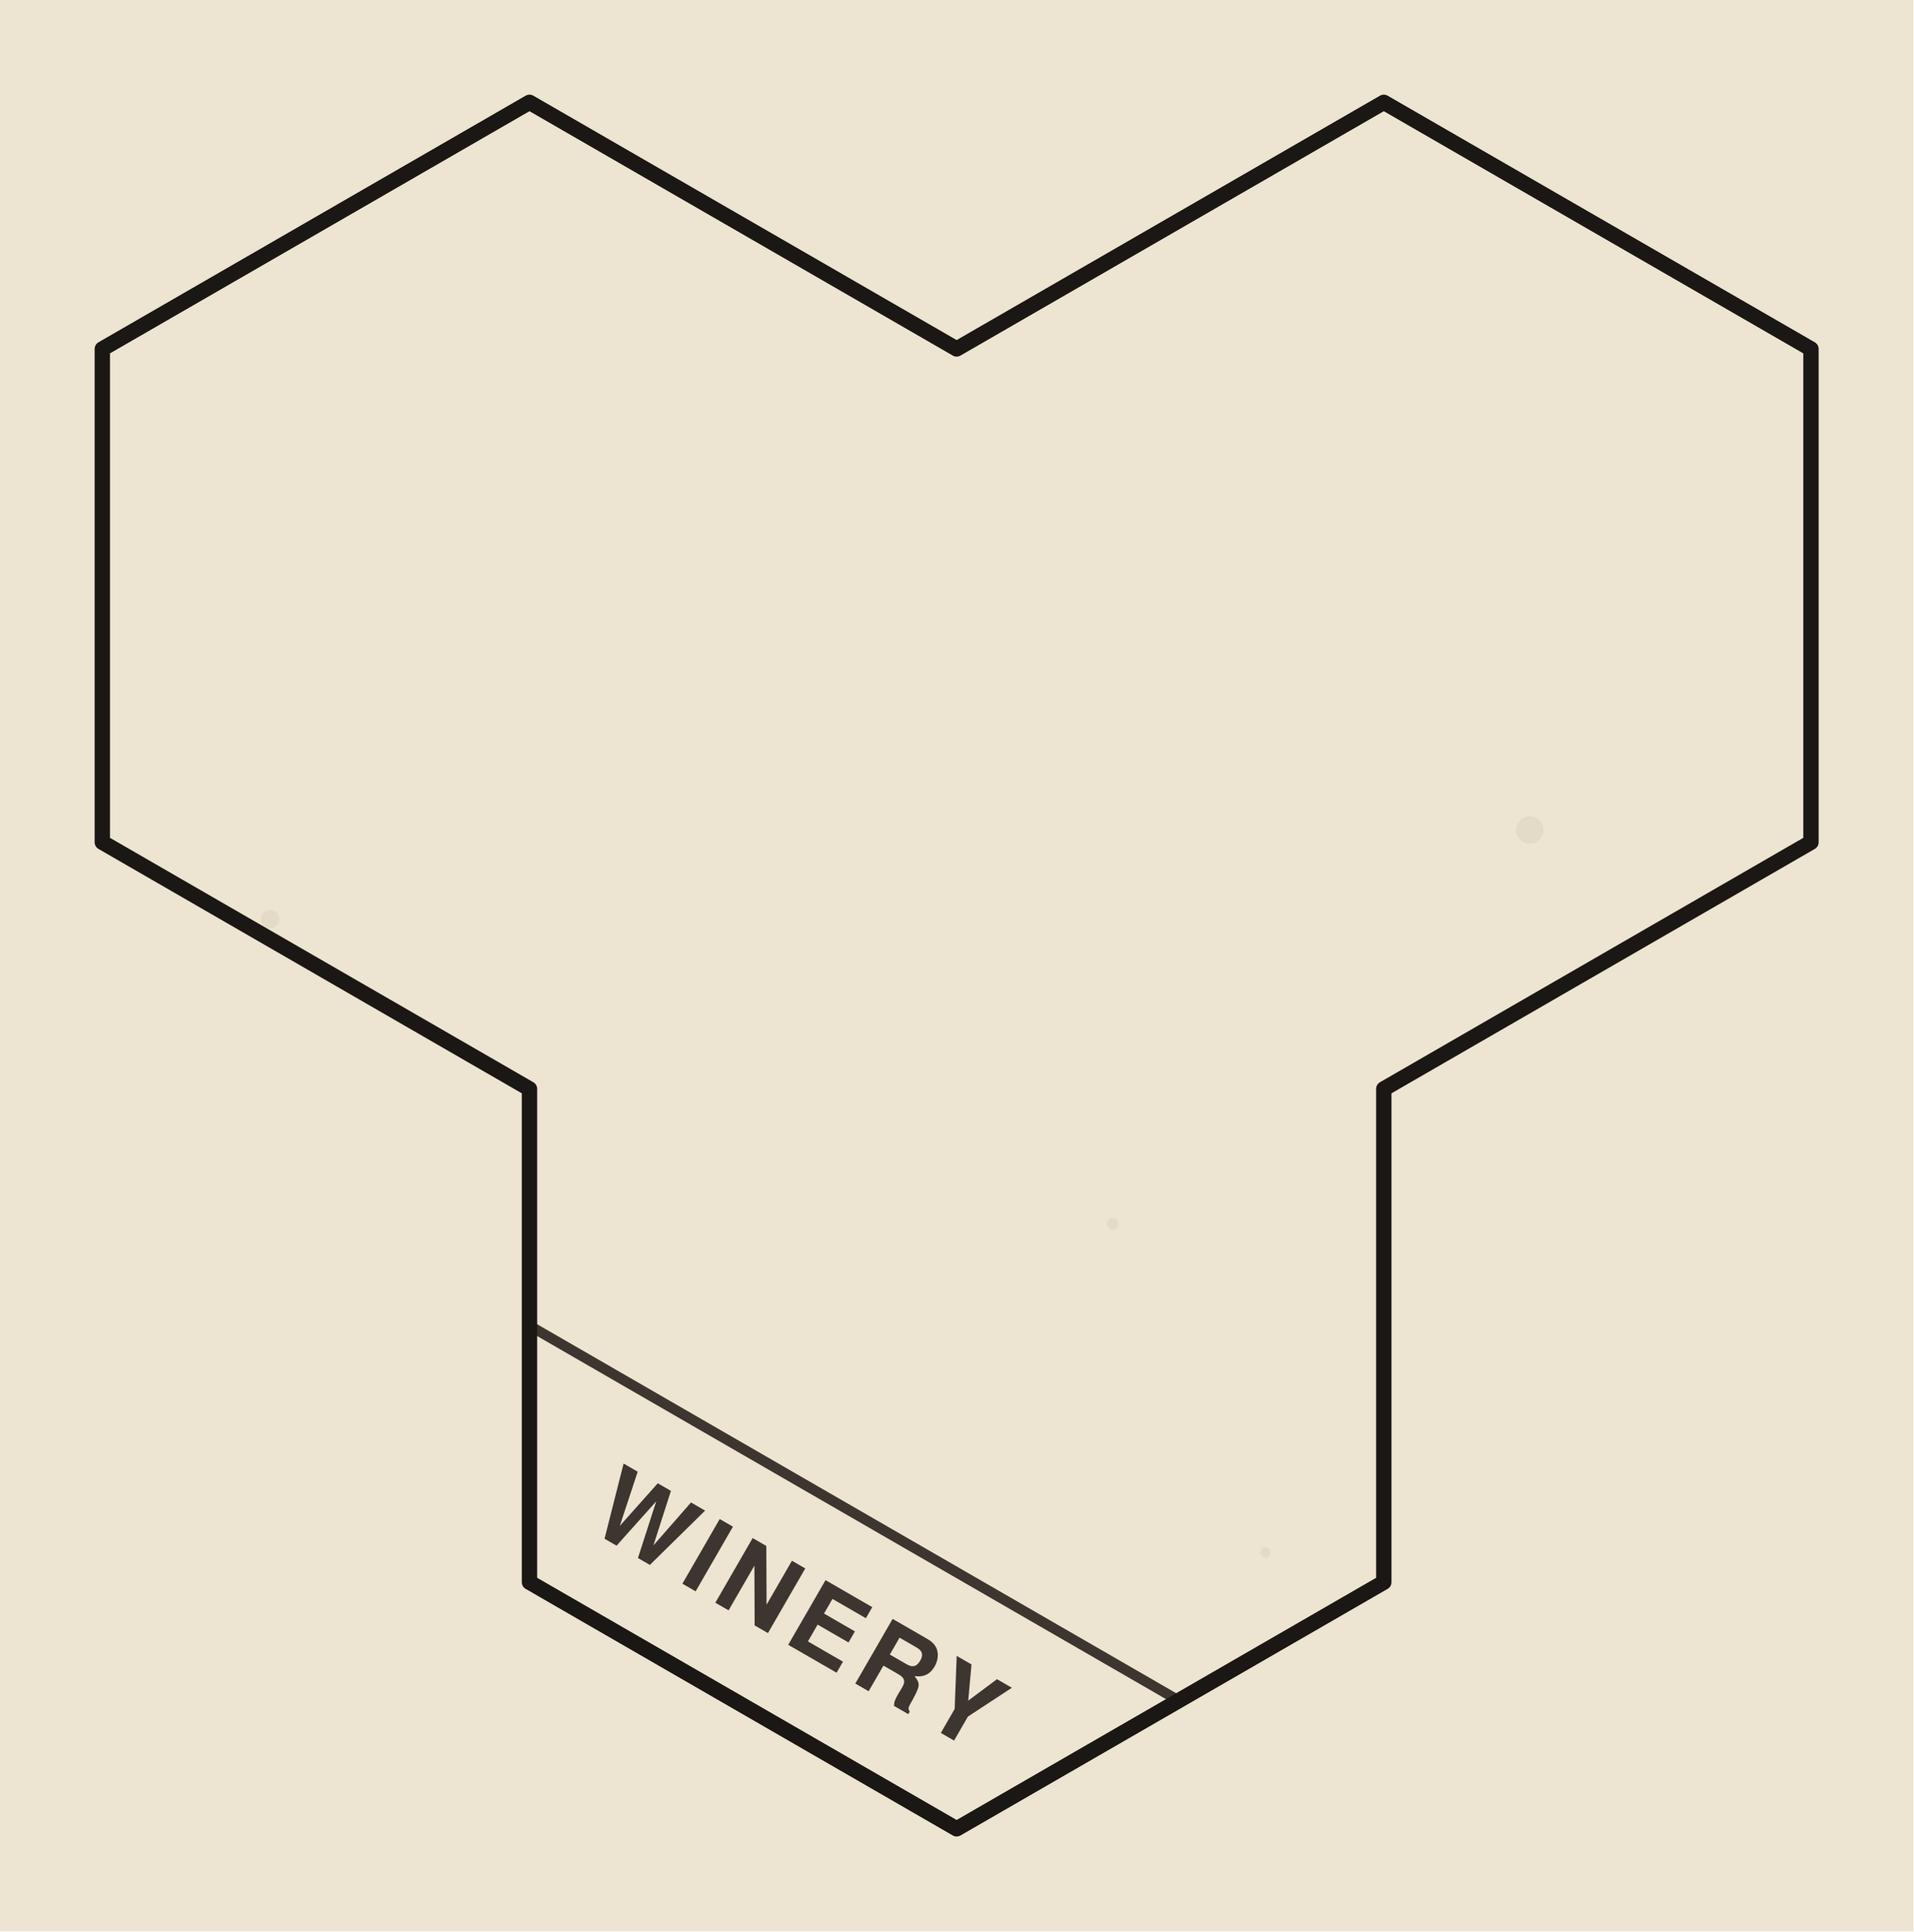
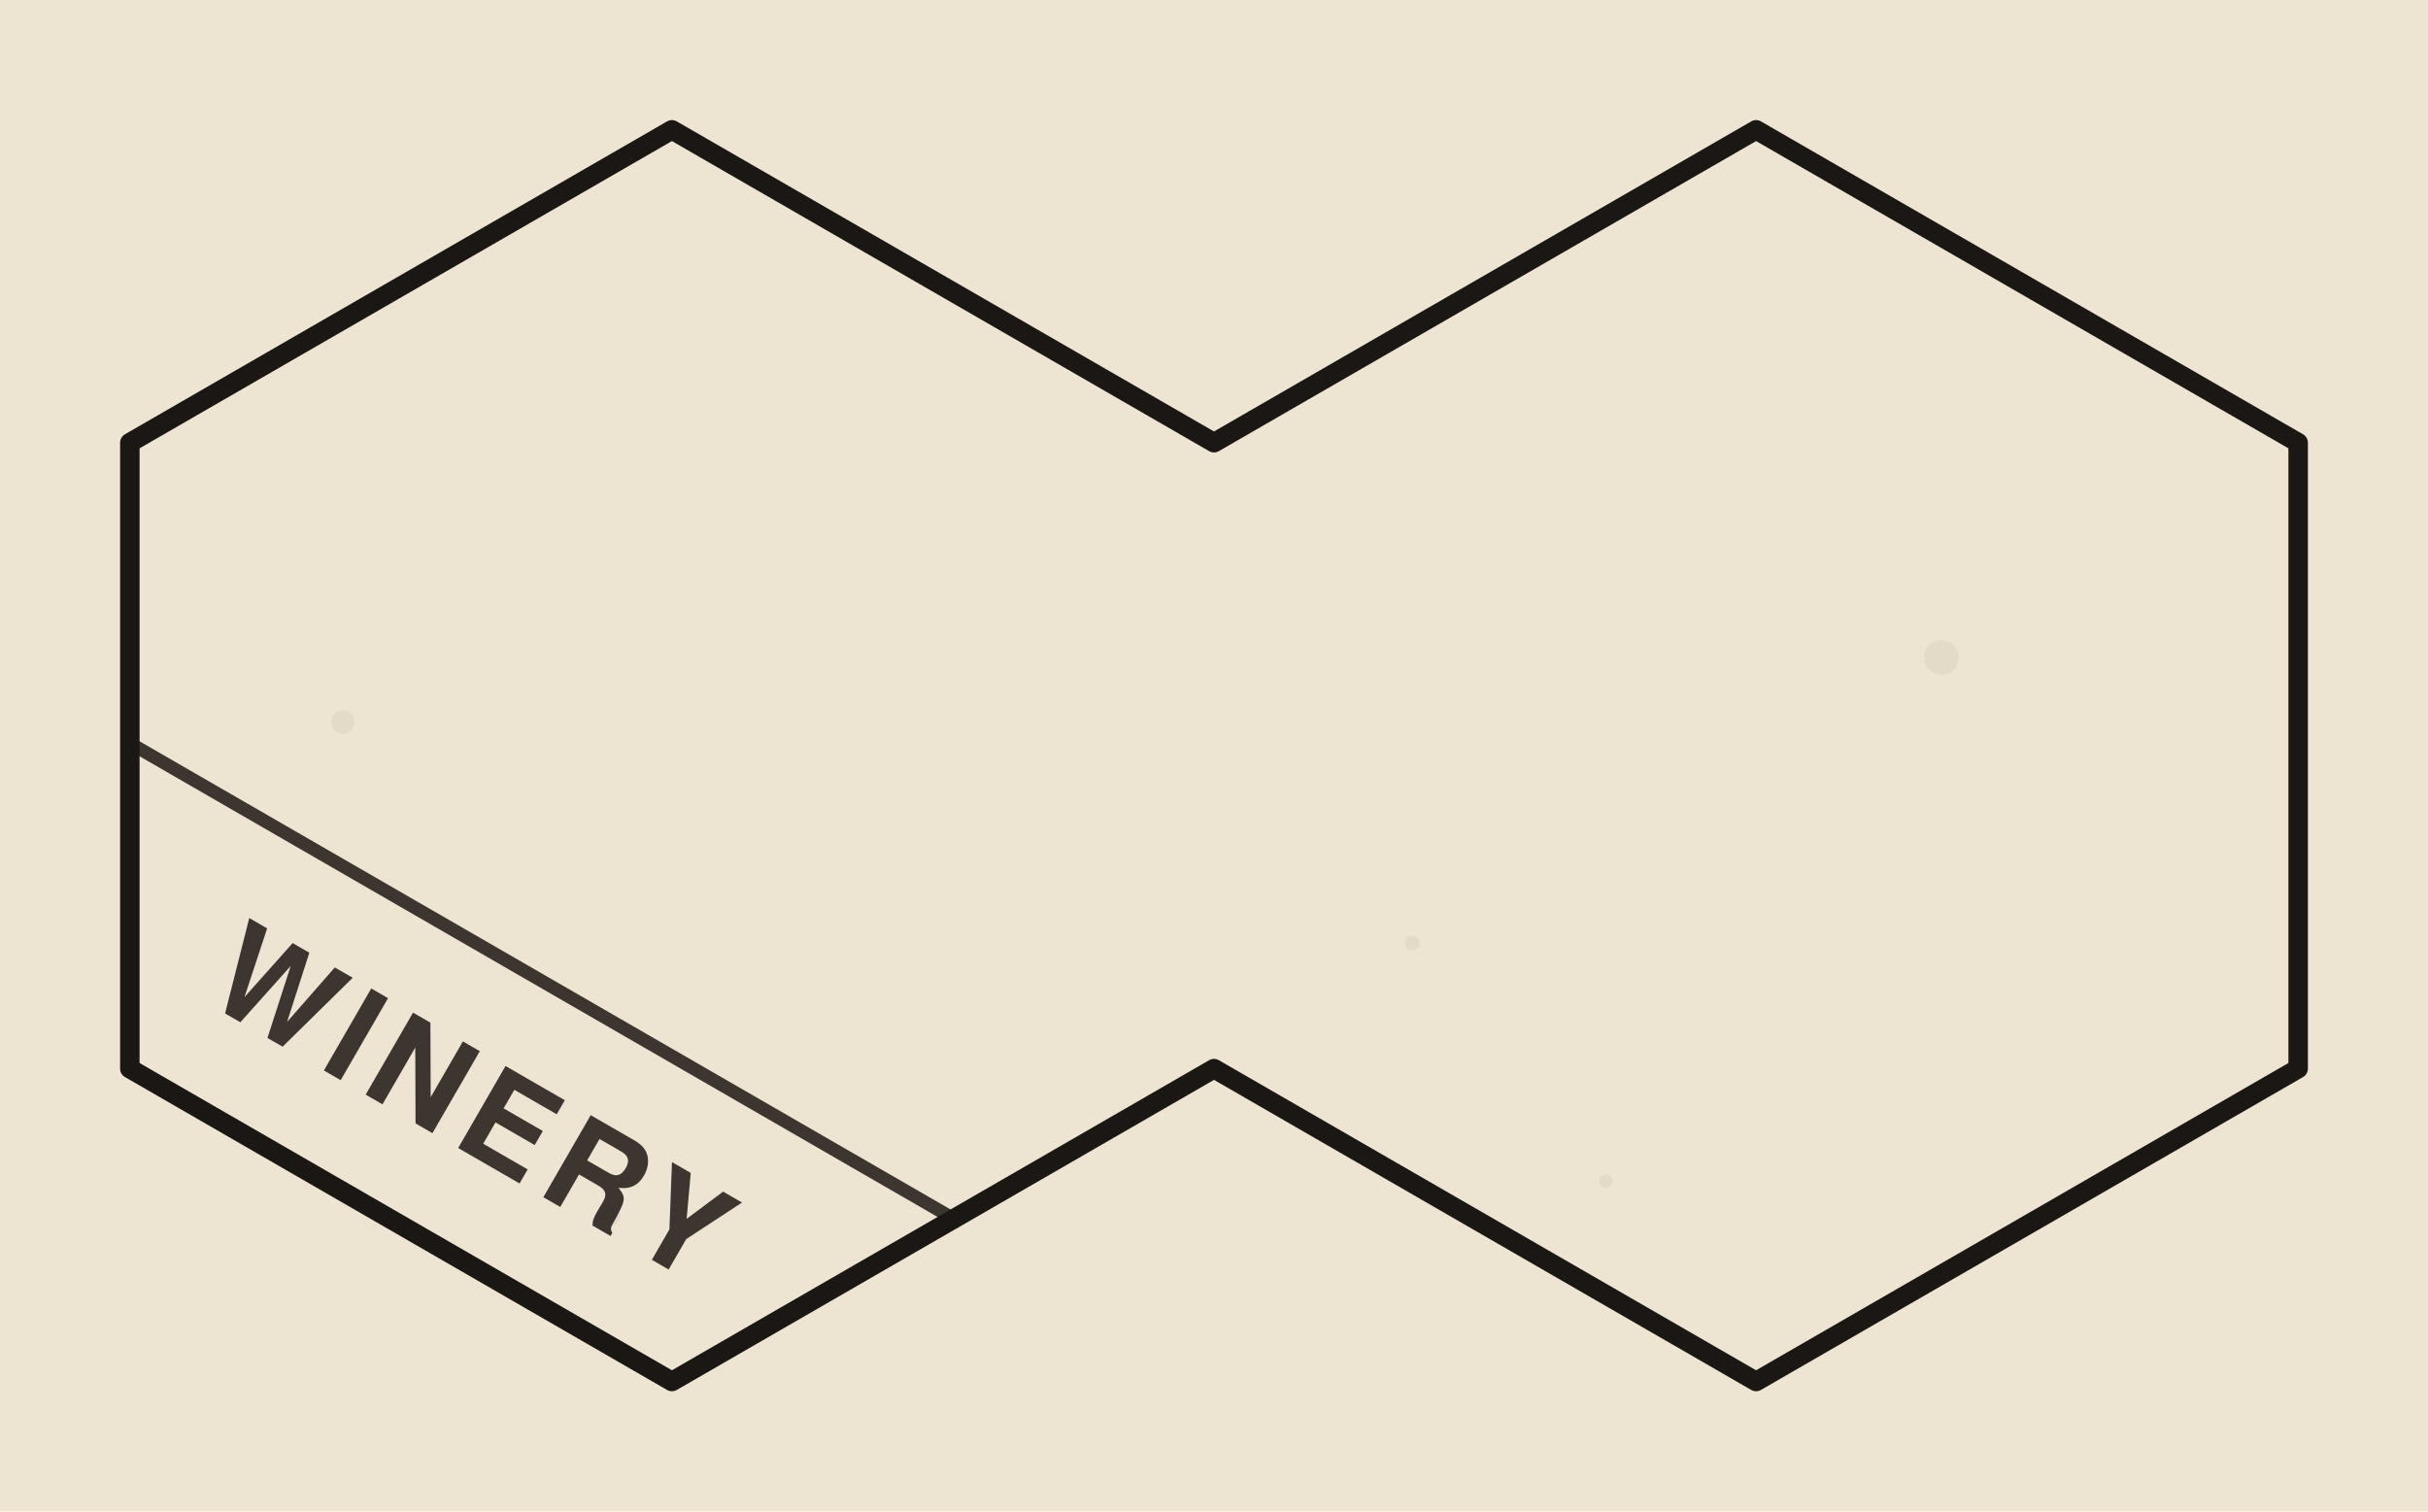
- <svg xmlns="http://www.w3.org/2000/svg" viewBox="0 0 299.2 301.97" width="299.2" height="301.97" font-family="Georgia, 'Iowan Old Style', 'Times New Roman', serif">
+ <svg xmlns="http://www.w3.org/2000/svg" viewBox="0 0 299.2 186.27" width="299.2" height="186.27" font-family="Georgia, 'Iowan Old Style', 'Times New Roman', serif">
  <defs>
    <clipPath id="cut-tile-winery-back">
      <path d="M 0,-77.13 L 66.8,-38.57 L 66.8,38.57 L 0,77.13 L -66.8,38.57 L -66.8,-38.57 Z" transform="translate(82.8 93.13)" />
      <path d="M 133.6,-77.13 L 200.4,-38.57 L 200.4,38.57 L 133.6,77.13 L 66.8,38.57 L 66.8,-38.57 Z" transform="translate(82.8 93.13)" />
-       <path d="M 66.8,38.57 L 133.6,77.13 L 133.6,154.27 L 66.8,192.83 L 0,154.27 L 0,77.13 Z" transform="translate(82.8 93.13)" />
    </clipPath>
    <filter id="colour-drop" color-interpolation-filters="sRGB">
      <feColorMatrix type="saturate" values="0" />
      <feComponentTransfer>
        <feFuncR type="table" tableValues="0.1 0.93" />
        <feFuncG type="table" tableValues="0.09 0.89" />
        <feFuncB type="table" tableValues="0.08 0.82" />
      </feComponentTransfer>
      <feComponentTransfer>
        <feFuncR type="gamma" exponent="0.85" />
        <feFuncG type="gamma" exponent="0.85" />
        <feFuncB type="gamma" exponent="0.85" />
      </feComponentTransfer>
    </filter>
  </defs>
  <g id="wash">
-     <rect x="0" y="0" width="299.2" height="301.97" fill="#EDE4D1" />
+     <rect x="0" y="0" width="299.2" height="186.27" fill="#EDE4D1" />
    <g clip-path="url(#cut-tile-winery-back)" filter="url(#colour-drop)">
    
  </g>
  </g>
  <g id="ink" fill="#1A1714">
    <g clip-path="url(#cut-tile-winery-back)">
-       <path d="M 82.8,247.4 L 149.6,285.97 L 184.34,265.91 L 82.8,207.29 Z" fill="none" stroke="#3D3630" stroke-width="1.6" stroke-linejoin="round" />
-       <g transform="rotate(30 124.88 251.64)">
-         <text x="124.88" y="257.25" font-size="16.02" text-anchor="middle" font-family="Helvetica, Arial, sans-serif" font-weight="bold" letter-spacing="1.42" fill="#3D3630">WINERY</text>
+       <path d="M 16,131.7 L 82.8,170.27 L 117.54,150.21 L 16,91.59 Z" fill="none" stroke="#3D3630" stroke-width="1.6" stroke-linejoin="round" />
+       <g transform="rotate(30 58.08 135.94)">
+         <text x="58.08" y="141.55" font-size="16.02" text-anchor="middle" font-family="Helvetica, Arial, sans-serif" font-weight="bold" letter-spacing="1.42" fill="#3D3630">WINERY</text>
      </g>
    </g>
-     <path d="M 0,-77.13 L 66.8,-38.57 L 133.6,-77.13 L 200.4,-38.57 L 200.4,38.57 L 133.6,77.13 L 133.6,154.27 L 66.8,192.83 L 0,154.27 L 0,77.13 L -66.8,38.57 L -66.8,-38.57 Z" transform="translate(82.8 93.13)" fill="none" stroke="#1A1714" stroke-width="2.4" stroke-linejoin="round" />
+     <path d="M 0,-77.13 L 66.8,-38.57 L 133.6,-77.13 L 200.4,-38.57 L 200.4,38.57 L 133.6,77.13 L 66.8,38.57 L 0,77.13 L -66.8,38.57 L -66.8,-38.57 Z" transform="translate(82.8 93.13)" fill="none" stroke="#1A1714" stroke-width="2.4" stroke-linejoin="round" />
  </g>
  <g id="grime" clip-path="url(#cut-tile-winery-back)">
    <g fill="#1A1714" opacity="0.05">
-       <circle cx="239.24" cy="129.77" r="2.14" />
-       <circle cx="197.9" cy="242.74" r="0.82" />
-       <circle cx="174.03" cy="191.34" r="0.91" />
-       <circle cx="42.27" cy="143.72" r="1.45" />
-       <circle cx="75.19" cy="250.32" r="1.22" />
+       <circle cx="239.24" cy="81.01" r="2.14" />
+       <circle cx="197.9" cy="145.57" r="0.82" />
+       <circle cx="174.03" cy="116.19" r="0.91" />
+       <circle cx="42.27" cy="88.98" r="1.45" />
+       <circle cx="75.19" cy="149.9" r="1.22" />
    </g>
  </g>
</svg>
